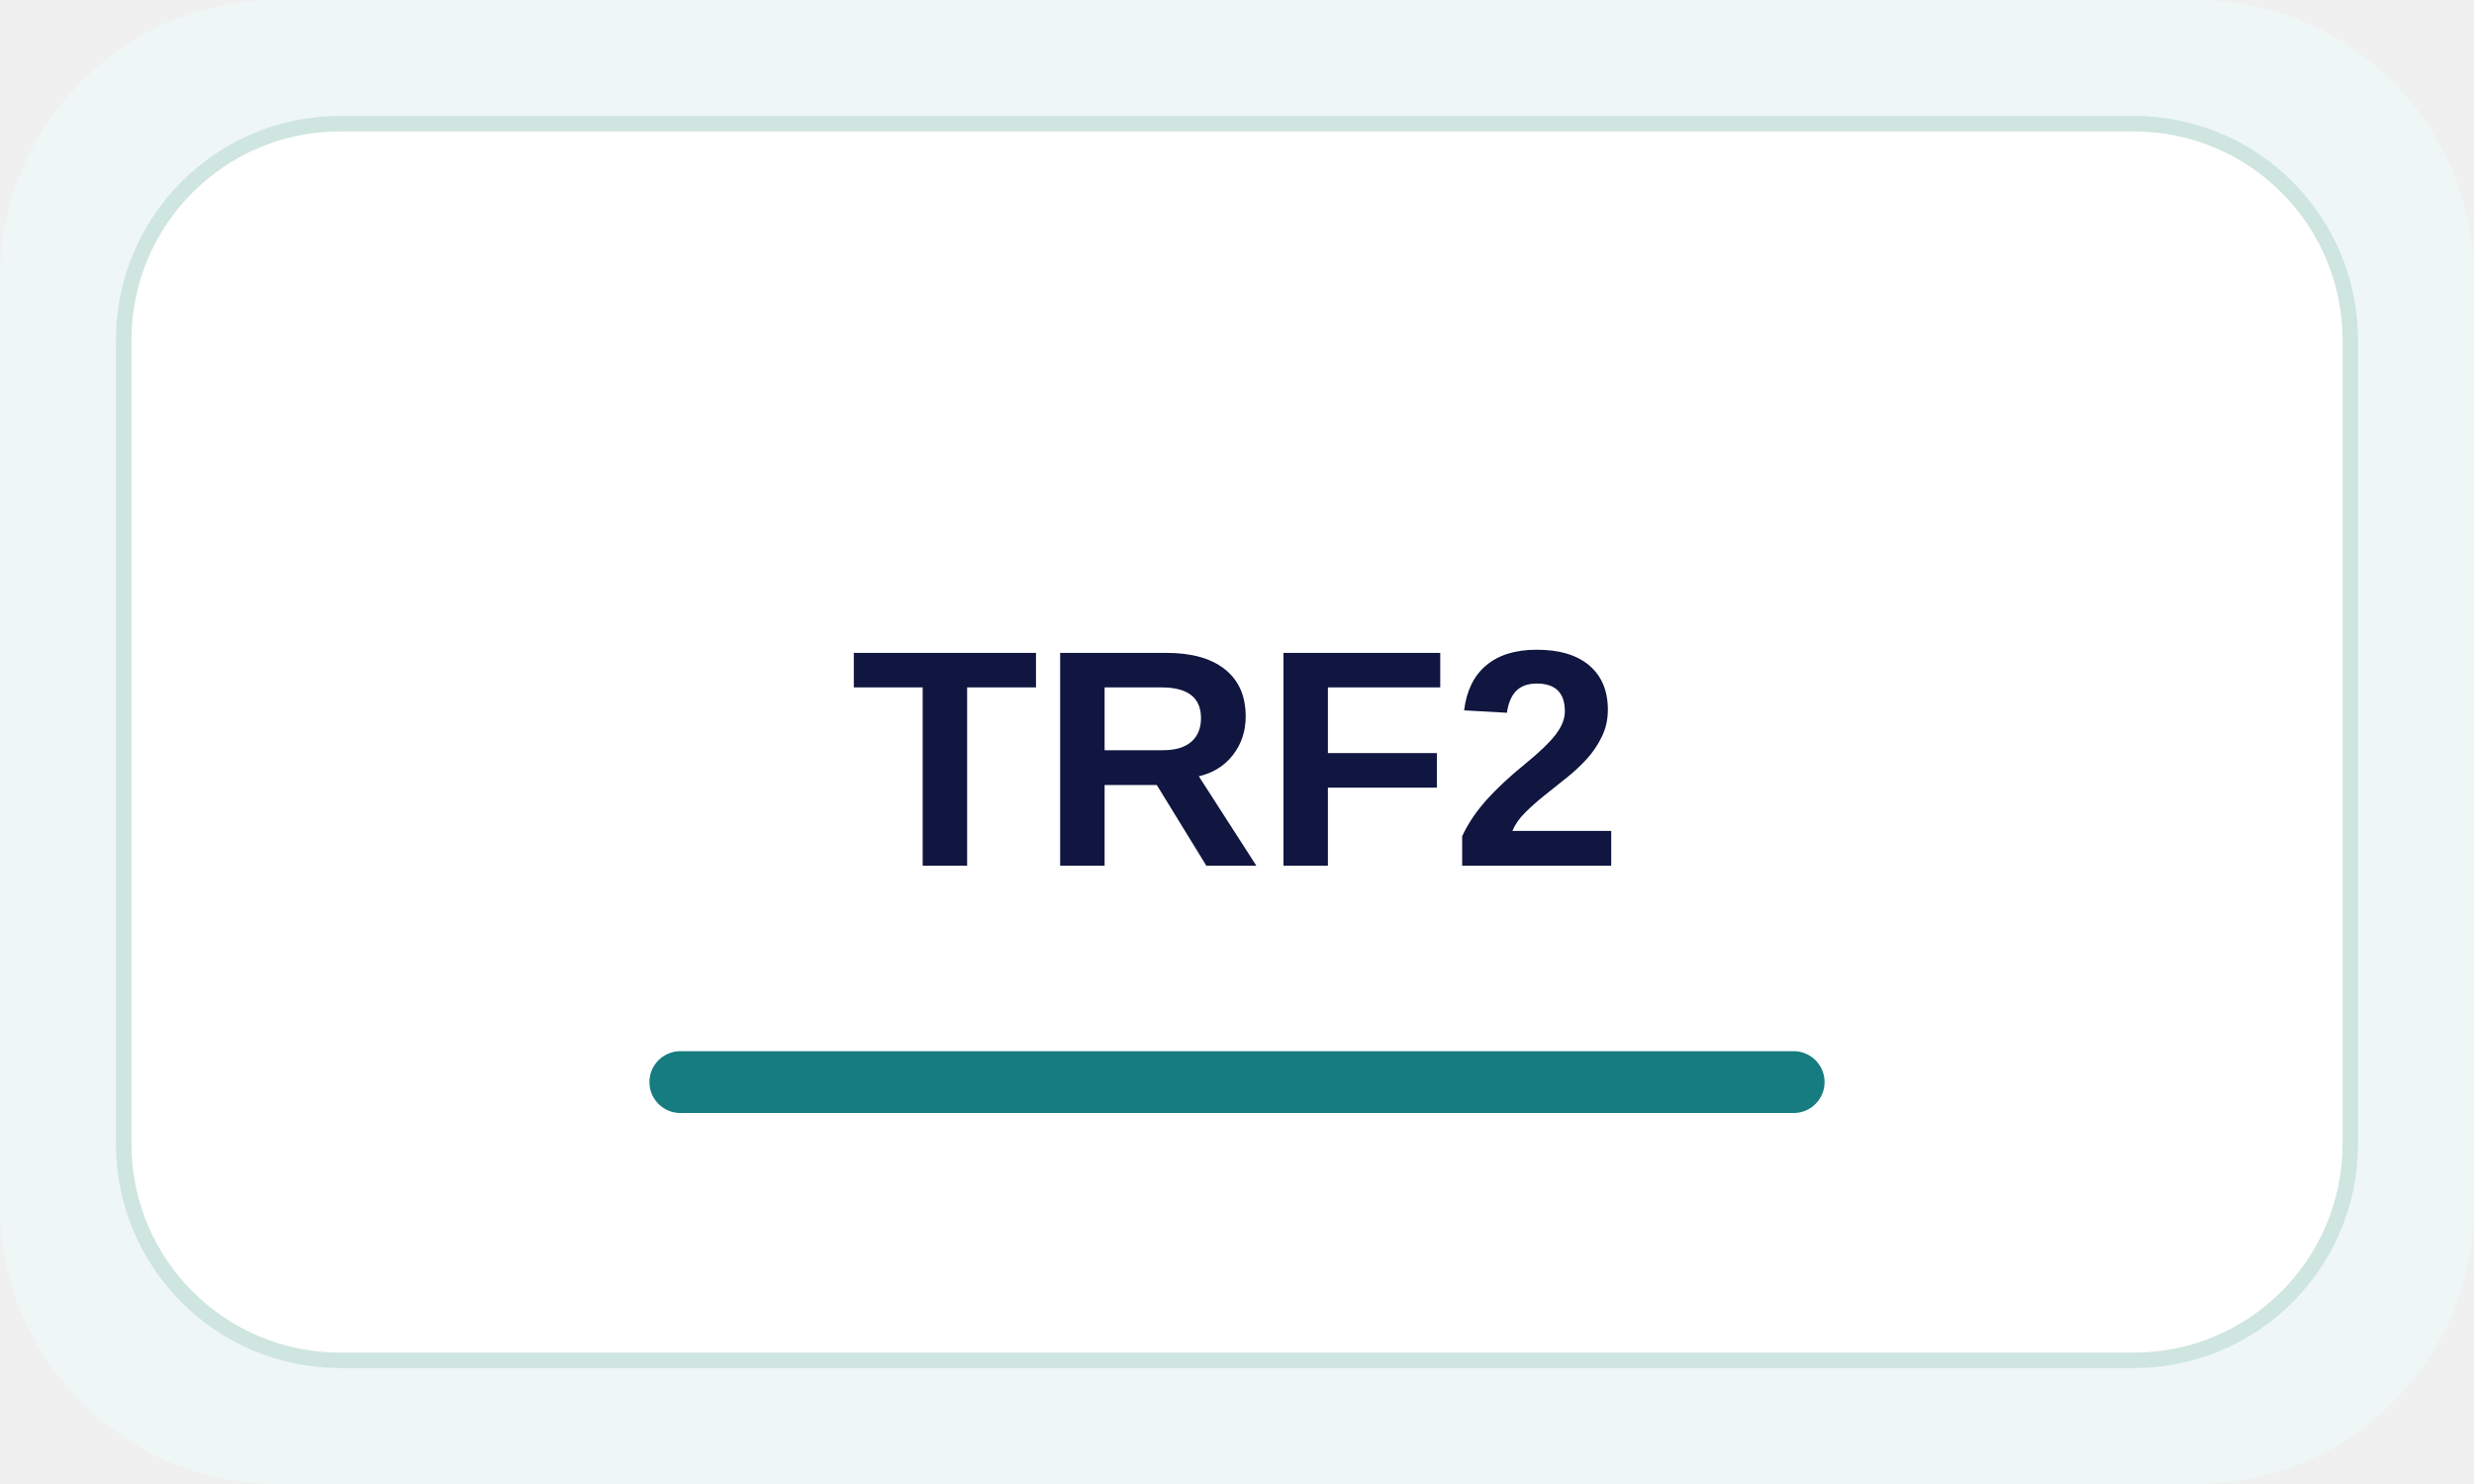
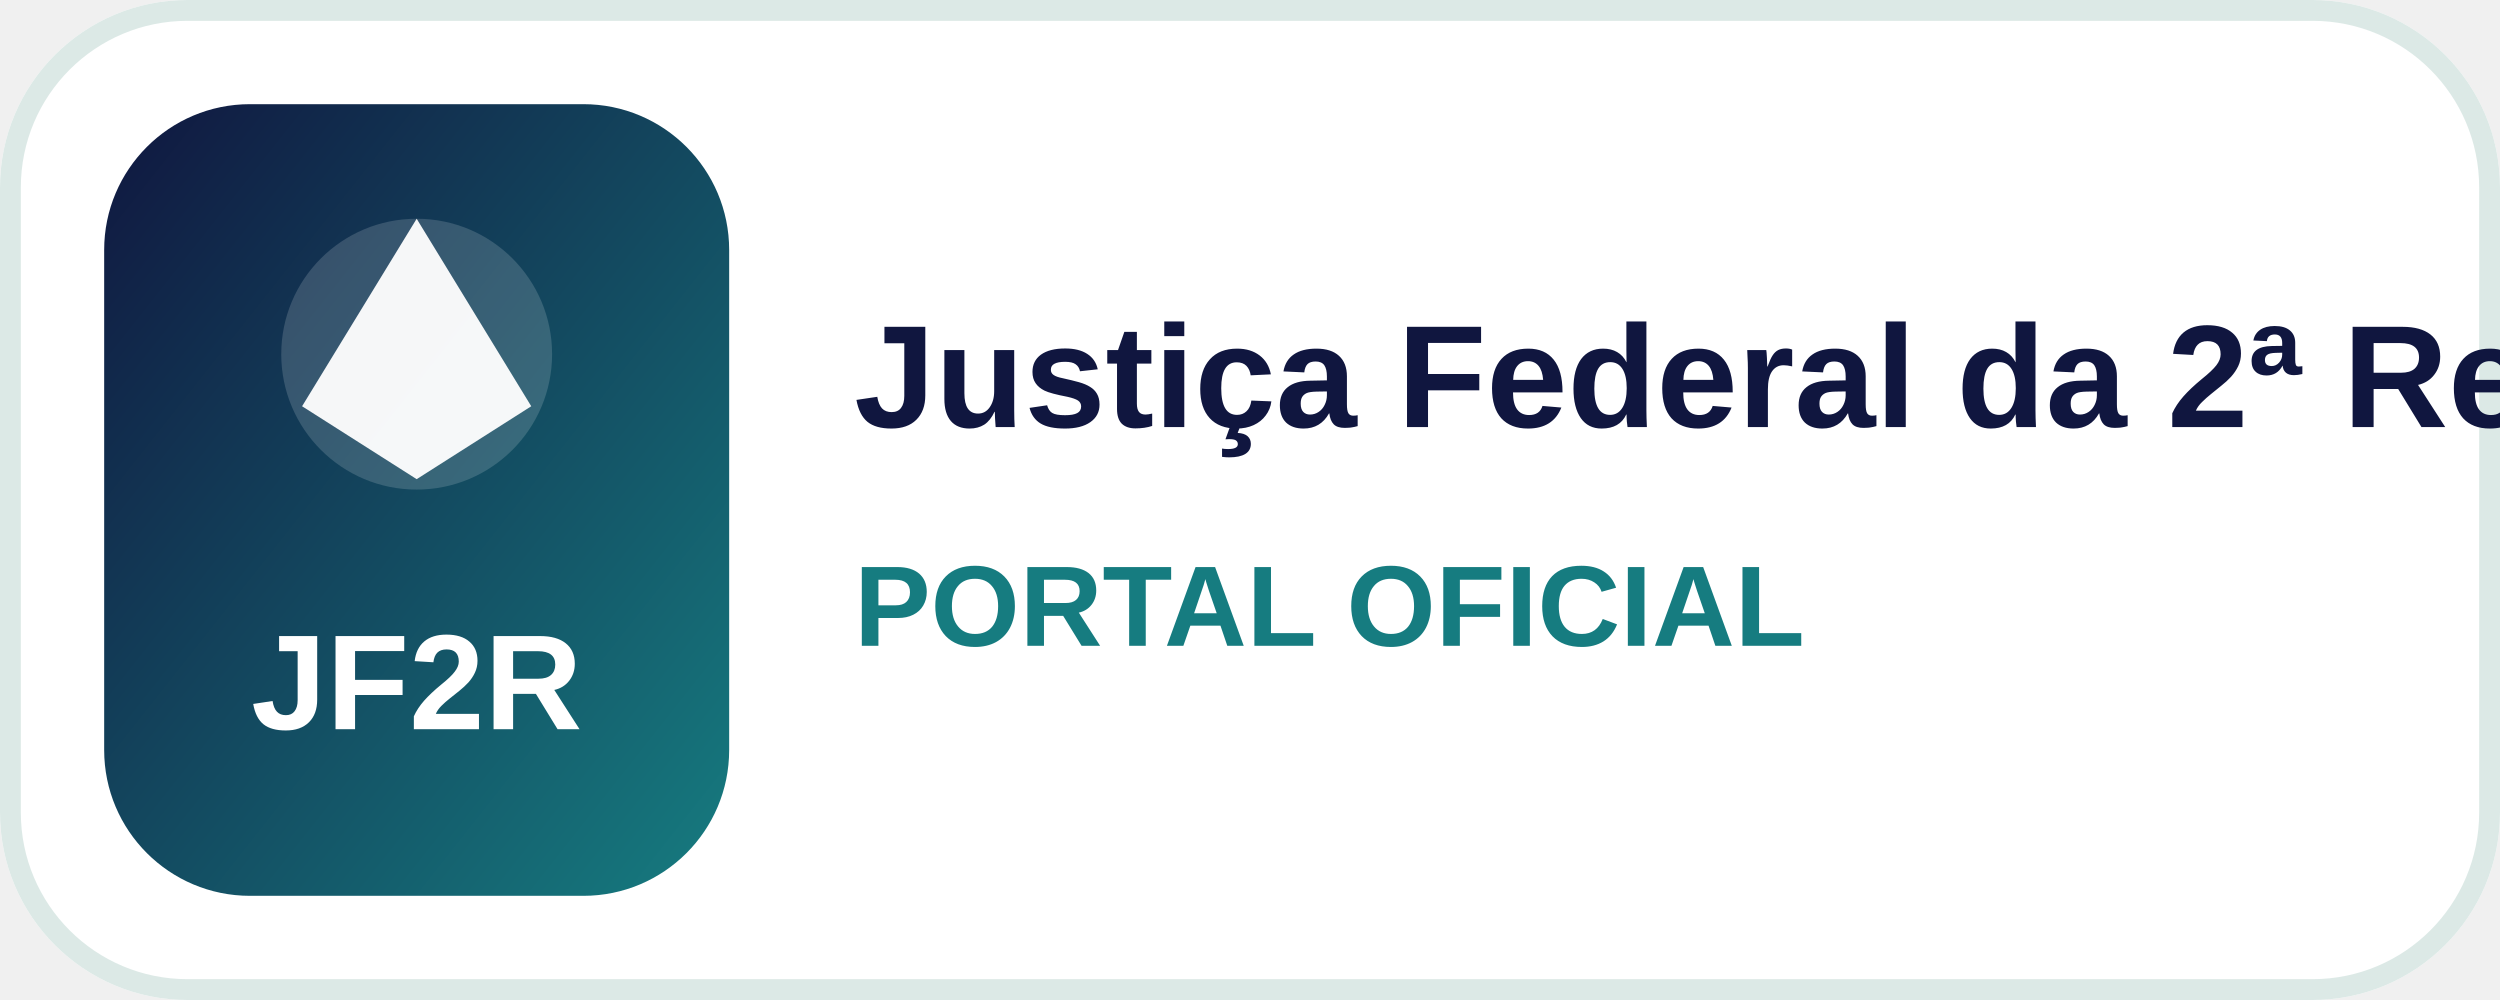
- <svg xmlns="http://www.w3.org/2000/svg" viewBox="0 0 160 96" role="img" aria-labelledby="t d">
-   <rect width="160" height="96" rx="18" fill="#eef7f5" />
-   <rect x="8" y="8" width="144" height="80" rx="14" fill="#ffffff" stroke="#cfe5df" />
-   <text x="80" y="56" text-anchor="middle" font-family="Arial,Helvetica,sans-serif" font-size="20" font-weight="700" fill="#10163f">TRF2</text>
-   <path d="M44 70h72" stroke="#167c80" stroke-width="4" stroke-linecap="round" />
+ <svg xmlns="http://www.w3.org/2000/svg" viewBox="0 0 240 96" role="img" aria-labelledby="t d">
+   <defs>
+     <linearGradient id="g" x1="0" y1="0" x2="1" y2="1">
+       <stop stop-color="#10163f" />
+       <stop offset="1" stop-color="#167c80" />
+     </linearGradient>
+   </defs>
+   <rect width="240" height="96" rx="18" fill="#ffffff" />
+   <rect x="1" y="1" width="238" height="94" rx="17" fill="none" stroke="#dce9e6" stroke-width="2" />
+   <rect x="10" y="10" width="60" height="76" rx="14" fill="url(#g)" />
+   <circle cx="40" cy="34" r="13" fill="#fff" opacity=".16" />
+   <path d="M29 39l11-18 11 18-11 7z" fill="#fff" opacity=".95" />
+   <text x="40" y="70" text-anchor="middle" font-family="Arial,sans-serif" font-size="13" font-weight="800" fill="#fff">JF2R</text>
+   <text x="82" y="41" font-family="Arial,sans-serif" font-size="14" font-weight="800" fill="#10163f">Justiça Federal da 2ª Região</text>
+   <text x="82" y="62" font-family="Arial,sans-serif" font-size="11" font-weight="700" fill="#167c80">PORTAL OFICIAL</text>
</svg>
